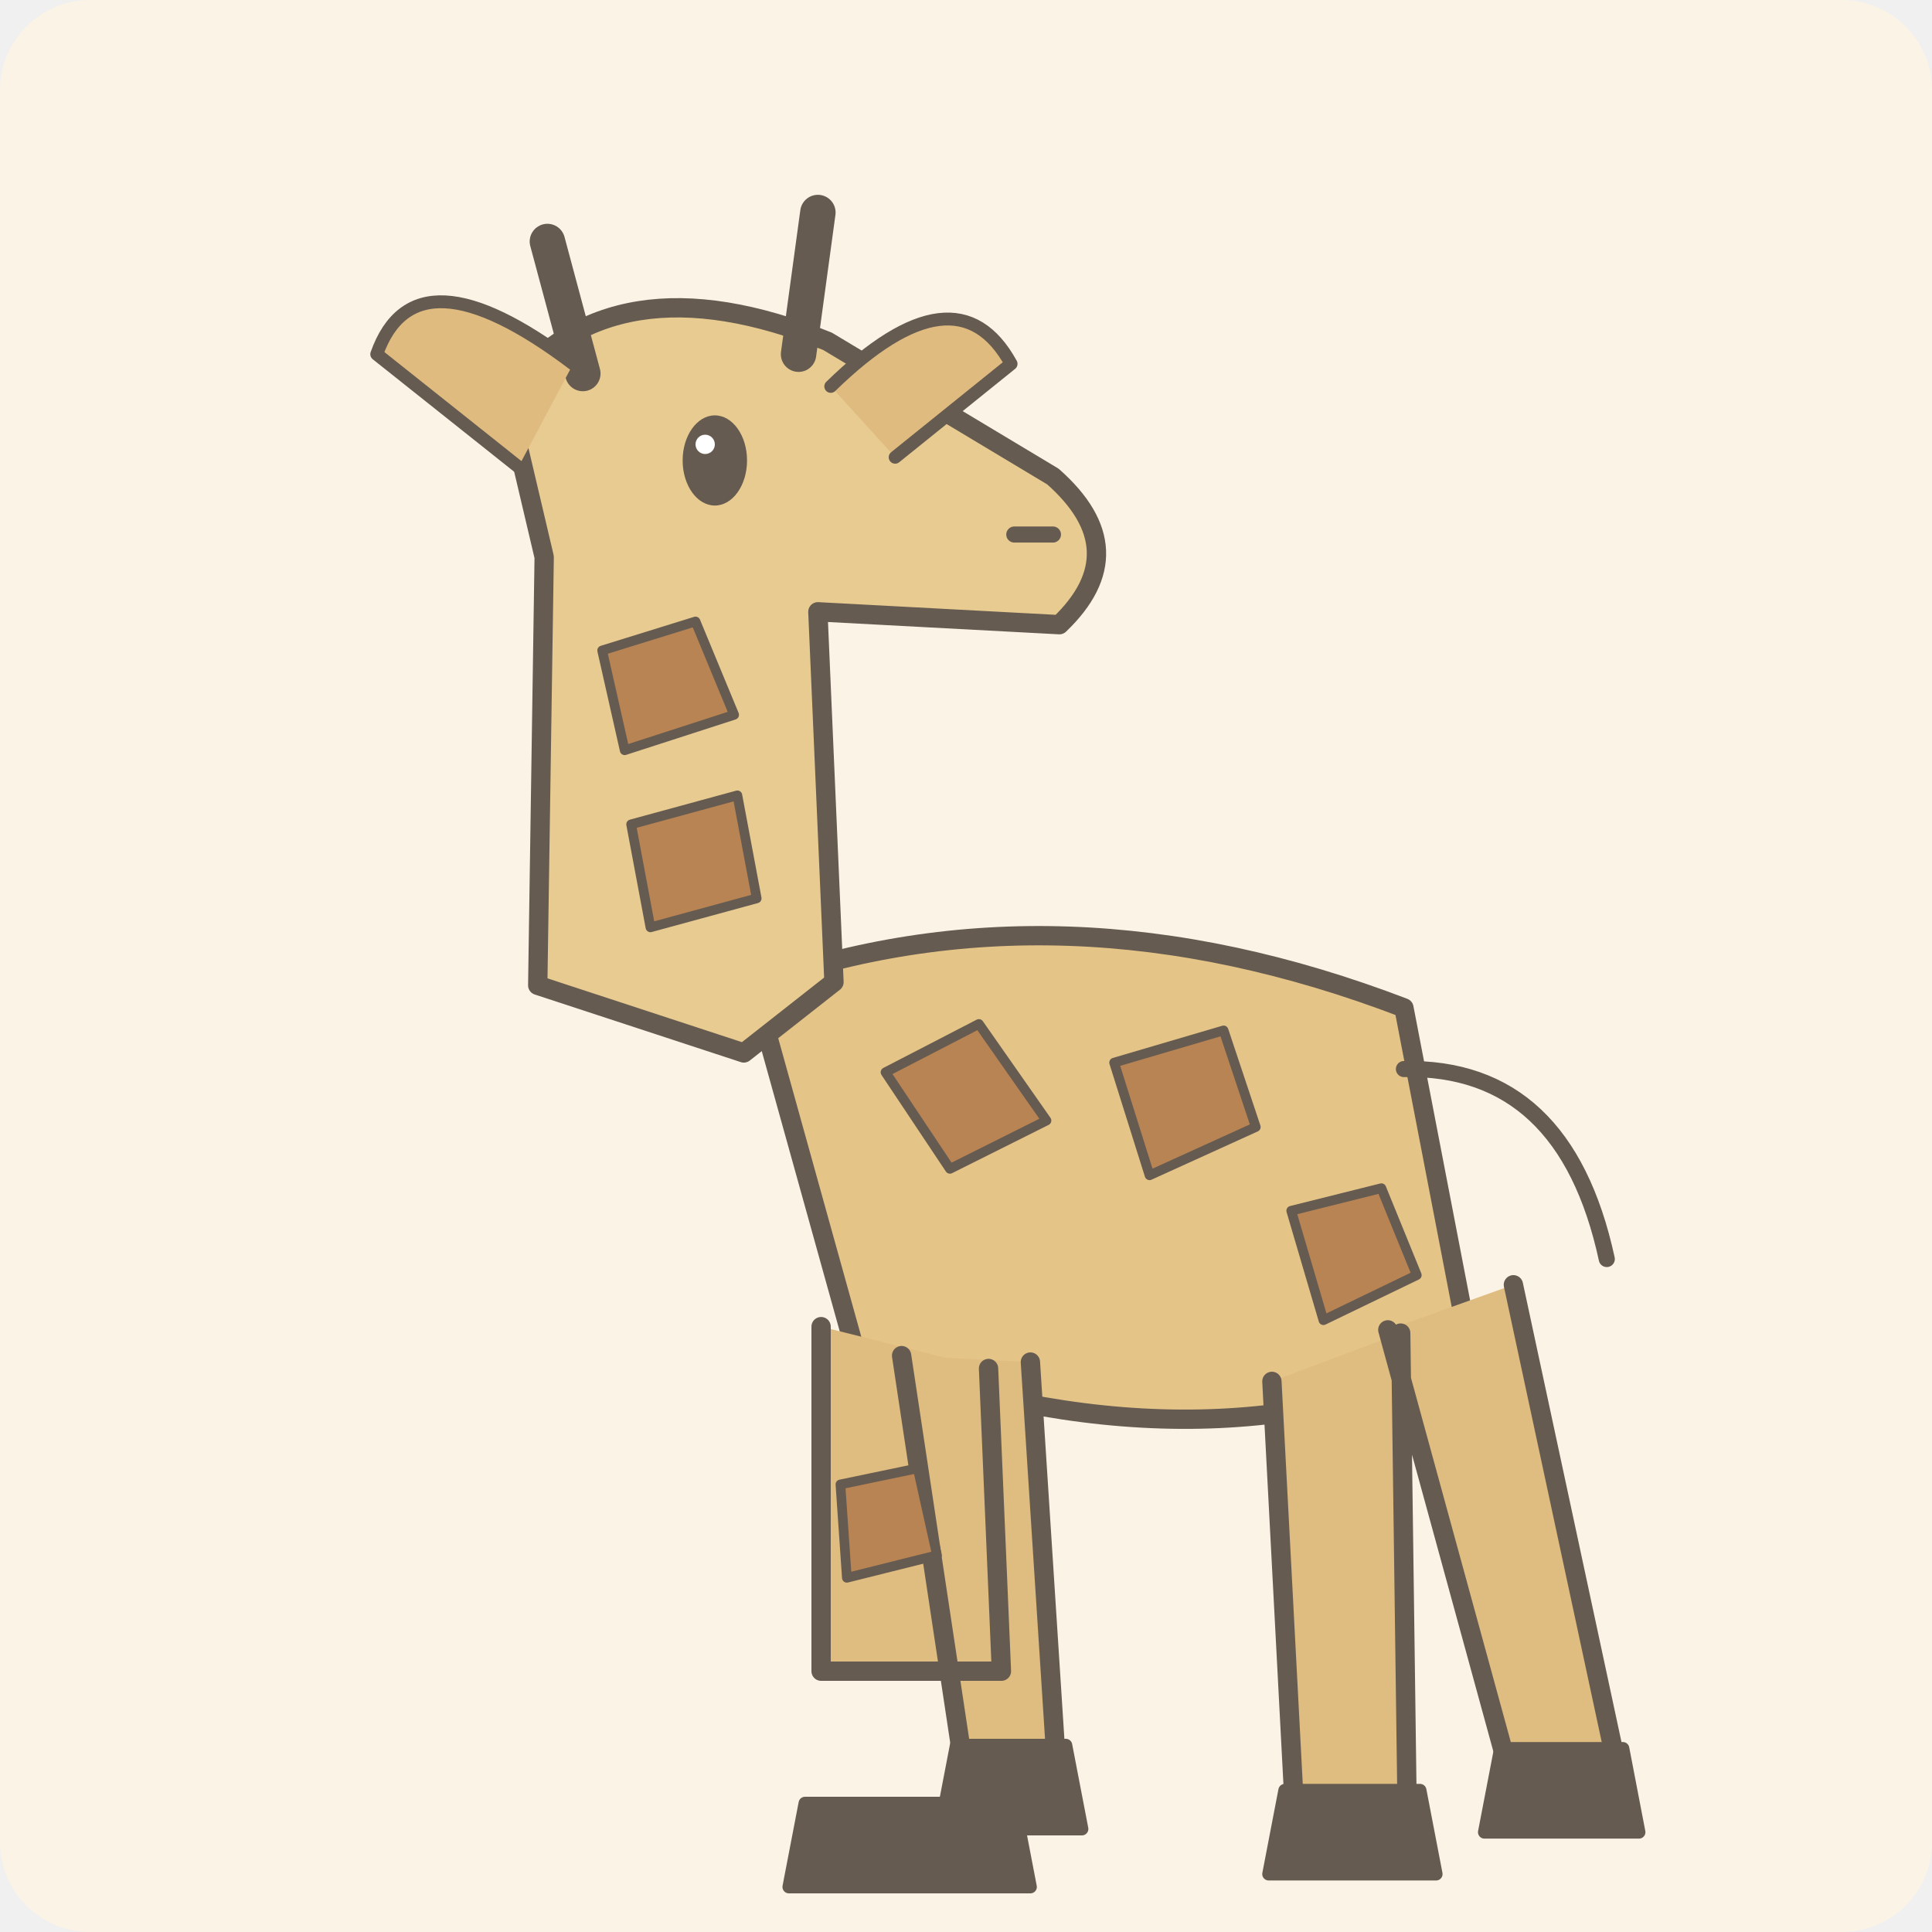
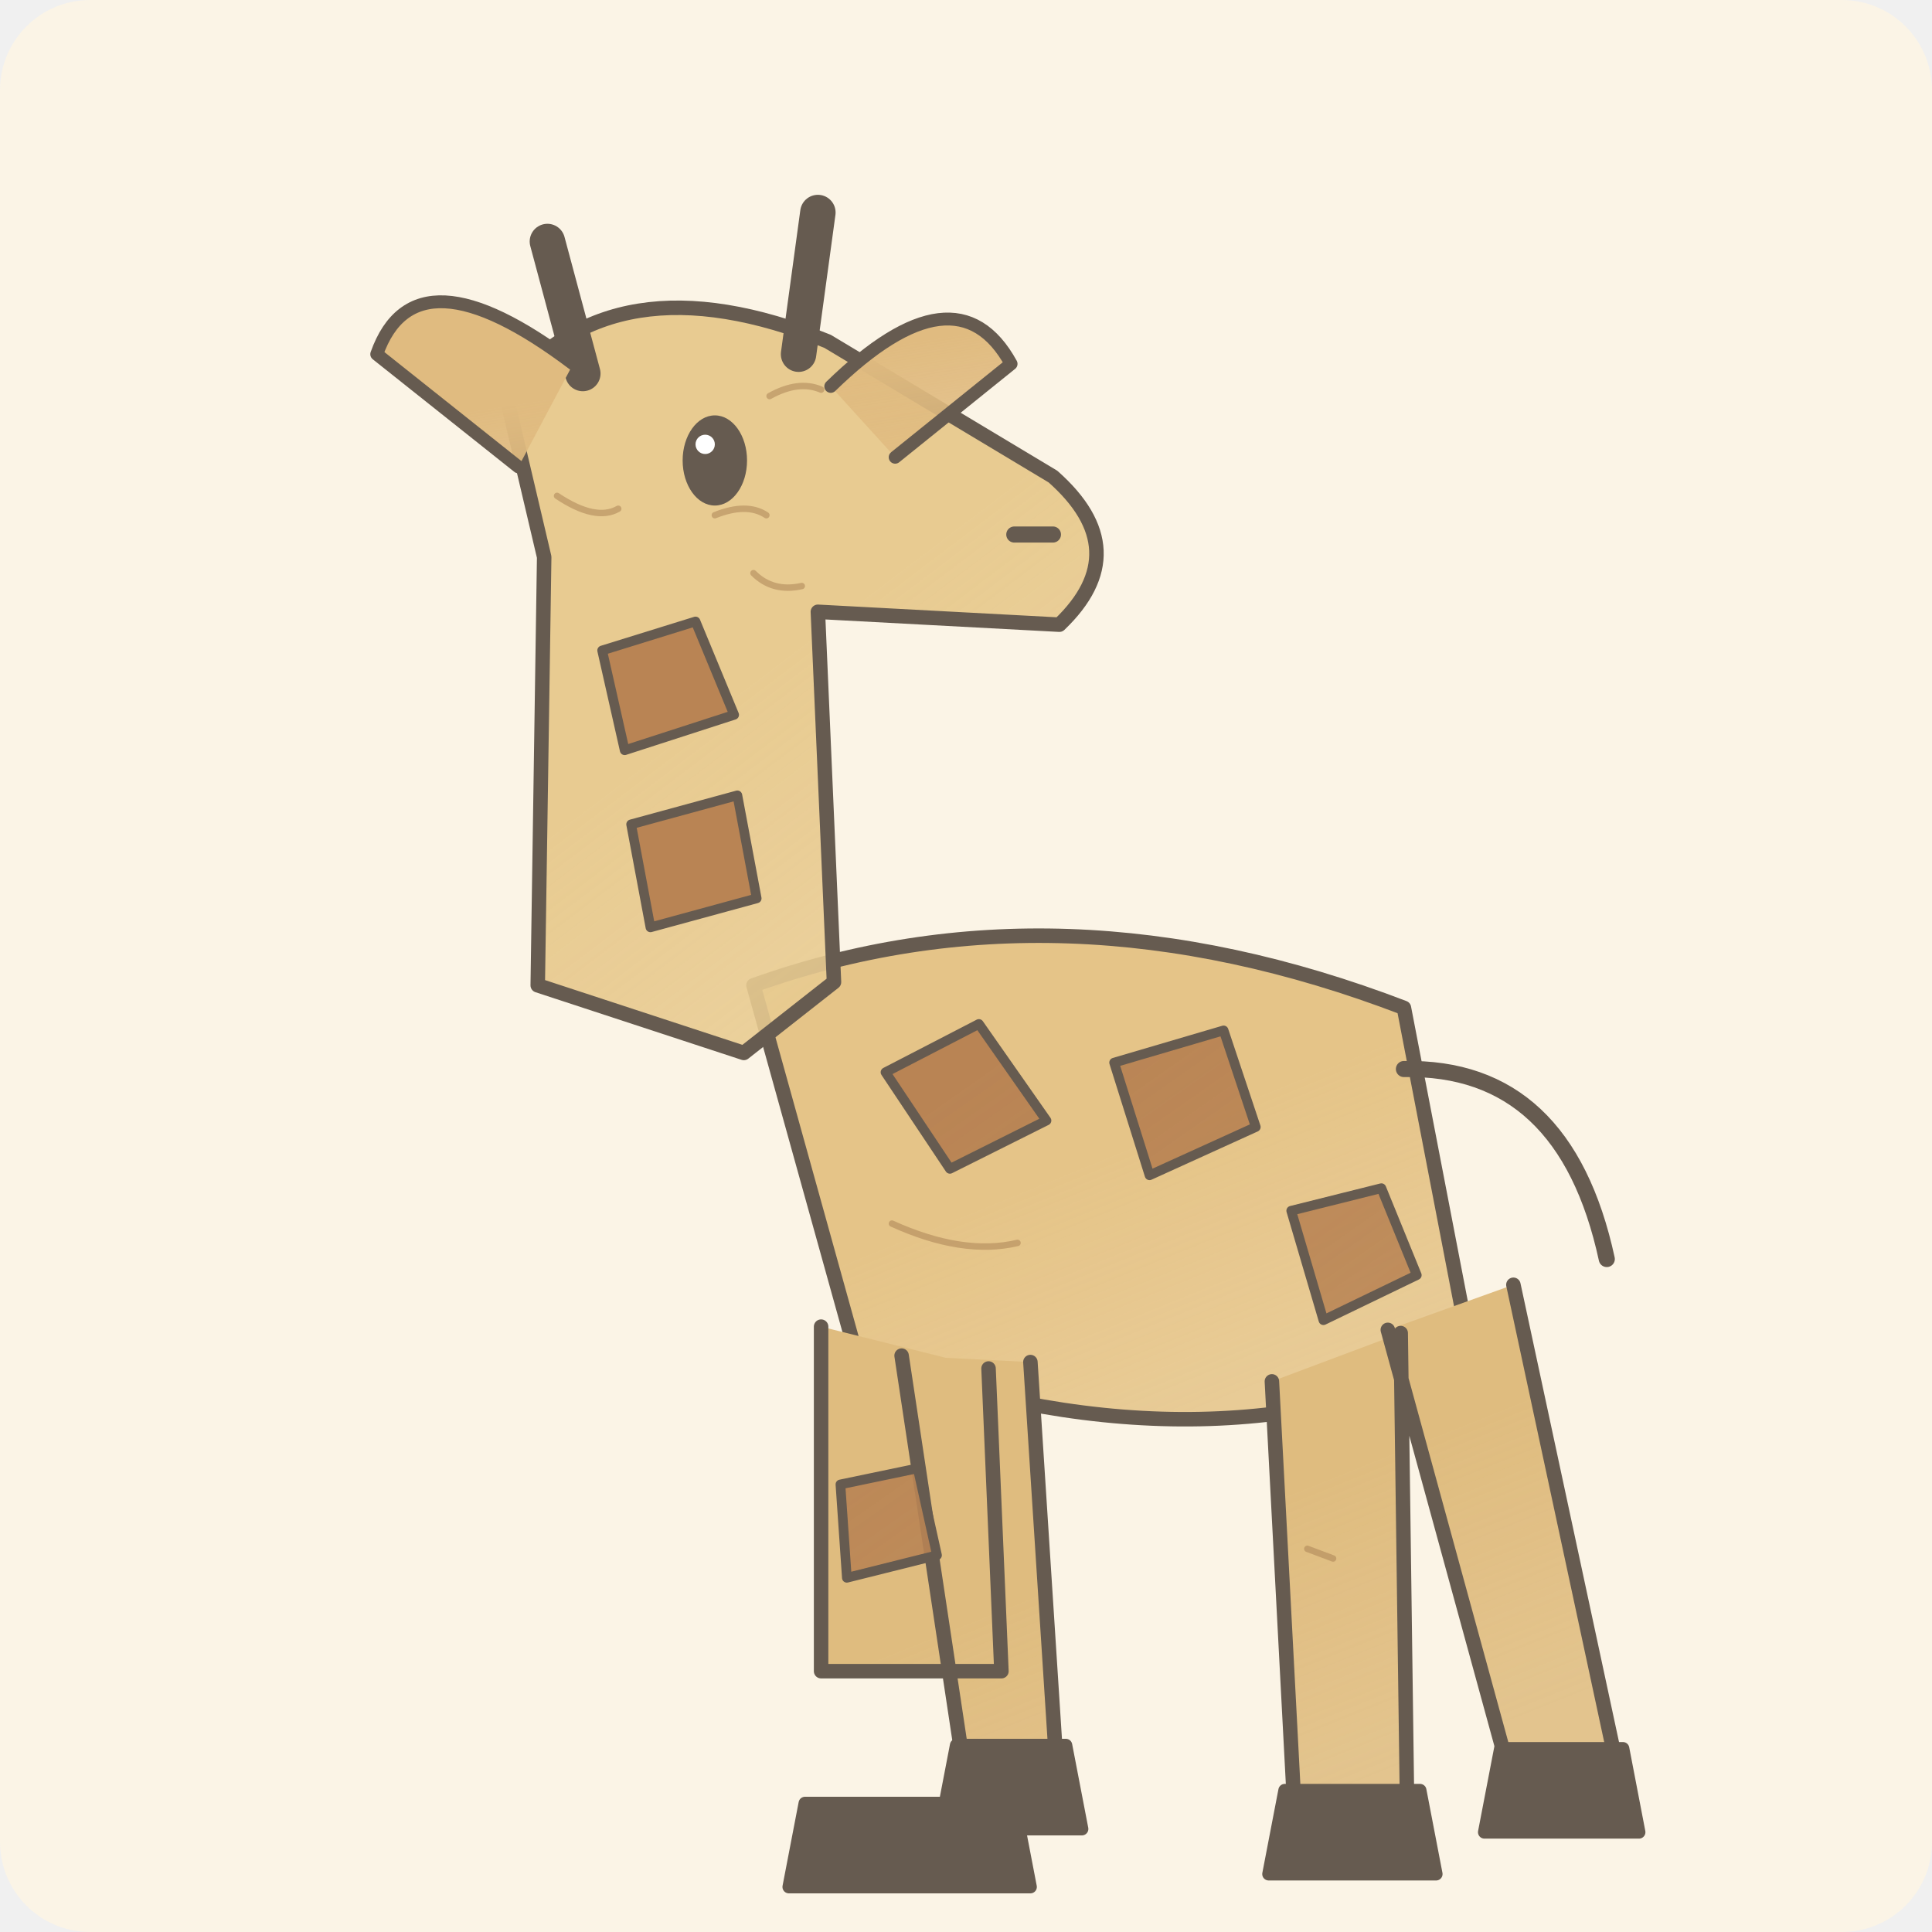
<svg xmlns="http://www.w3.org/2000/svg" viewBox="0 0 600 600" data-full-animal="giraffe" data-illustration="incomplete">
  <rect width="600" height="600" rx="28" fill="#fbf4e6" />
-   <path d="M234 306Q329 272 436 313L457 422Q372 460 266 421Z" fill="#e5c488" stroke="#665b50" stroke-width="6" stroke-linecap="round" stroke-linejoin="round" />
-   <path d="M255 412L255 519L311 519L307 425M395 429L402 562L437 562L435 414M431 413L468 548L502 548L470 399M280 421L299 547L328 547L320 423" fill="#dfbc7f" stroke="#665b50" stroke-width="6" stroke-linecap="round" stroke-linejoin="round" />
+   <defs>
+     <linearGradient id="coat-e5c488" x1="0" x2=".6" y1="0" y2="1">
+       <stop stop-color="#e5c488" />
+       <stop offset=".55" stop-color="#e5c488" />
+       <stop offset="1" stop-color="#e5c488" stop-opacity=".85" />
+     </linearGradient>
+     <linearGradient id="coat-dfbc7f" x1="0" x2=".6" y1="0" y2="1">
+       <stop stop-color="#dfbc7f" />
+       <stop offset=".55" stop-color="#dfbc7f" />
+       <stop offset="1" stop-color="#dfbc7f" stop-opacity=".85" />
+     </linearGradient>
+     <linearGradient id="coat-e8cb91" x1="0" x2=".6" y1="0" y2="1">
+       <stop stop-color="#e8cb91" />
+       <stop offset=".55" stop-color="#e8cb91" />
+       <stop offset="1" stop-color="#e8cb91" stop-opacity=".85" />
+     </linearGradient>
+     <linearGradient id="coat-e0bb80" x1="0" x2=".6" y1="0" y2="1">
+       <stop stop-color="#e0bb80" />
+       <stop offset=".55" stop-color="#e0bb80" />
+       <stop offset="1" stop-color="#e0bb80" stop-opacity=".85" />
+     </linearGradient>
+     <linearGradient id="coat-b98454" x1="0" x2=".6" y1="0" y2="1">
+       <stop stop-color="#b98454" />
+       <stop offset=".55" stop-color="#b98454" />
+       <stop offset="1" stop-color="#b98454" stop-opacity=".85" />
+     </linearGradient>
+     <mask id="detail-mask">
+       <rect width="600" height="600" fill="white" />
+       <rect x="320" y="165" width="105" height="95" fill="black" />
+     </mask>
+   </defs>
+   <path d="M234 306Q329 272 436 313L457 422Q372 460 266 421Z" fill="url(#coat-e5c488)" stroke="#665b50" stroke-width="4.5" stroke-linecap="round" stroke-linejoin="round" />
+   <path d="M255 412L255 519L311 519L307 425M395 429L402 562L437 562L435 414M431 413L468 548L502 548L470 399M280 421L299 547L328 547L320 423" fill="url(#coat-dfbc7f)" stroke="#665b50" stroke-width="4.5" stroke-linecap="round" stroke-linejoin="round" />
  <path d="M399 556l-5 26h52l-5 -26Z" fill="#665b50" stroke="#665b50" stroke-width="4" stroke-linecap="round" stroke-linejoin="round" />
  <path d="M466 543l-5 26h48l-5 -26Z" fill="#665b50" stroke="#665b50" stroke-width="4" stroke-linecap="round" stroke-linejoin="round" />
  <path d="M297 542l-5 26h44l-5 -26Z" fill="#665b50" stroke="#665b50" stroke-width="4" stroke-linecap="round" stroke-linejoin="round" />
-   <path d="M231 327L167 306L169 173L157 122Q190 79 257 106L327 148Q353 171 329 194L254 190L259 305Z" fill="#e8cb91" stroke="#665b50" stroke-width="6" stroke-linecap="round" stroke-linejoin="round" />
+   <path d="M231 327L167 306L169 173L157 122Q190 79 257 106L327 148Q353 171 329 194L254 190L259 305Z" fill="url(#coat-e8cb91)" stroke="#665b50" stroke-width="4.5" stroke-linecap="round" stroke-linejoin="round" />
  <path d="M181 116L170 75M248 110L254 66" fill="none" stroke="#665b50" stroke-width="11" stroke-linecap="round" stroke-linejoin="round" />
-   <path d="M178 113Q129 76 117 110L161 145M258 120Q297 82 314 113L278 142" fill="#e0bb80" stroke="#665b50" stroke-width="4" stroke-linecap="round" stroke-linejoin="round" />
+   <path d="M178 113Q129 76 117 110L161 145M258 120Q297 82 314 113L278 142" fill="url(#coat-e0bb80)" stroke="#665b50" stroke-width="4" stroke-linecap="round" stroke-linejoin="round" />
  <ellipse cx="222" cy="143" rx="10" ry="14" fill="#665b50" />
  <circle cx="219" cy="138" r="3" fill="white" />
  <path d="M315 166L327 166M436 332Q486 331 499 391" fill="none" stroke="#665b50" stroke-width="5" stroke-linecap="round" stroke-linejoin="round" />
-   <path d="M187 202L216 193L228 222L194 233ZM196 256L229 247L235 279L202 288ZM275 333L304 318L325 348L295 363ZM346 330L380 320L390 350L357 365ZM401 376L429 369L440 396L411 410ZM261 461L285 456L291 483L263 490Z" fill="#b98454" stroke="#665b50" stroke-width="3" stroke-linecap="round" stroke-linejoin="round" />
+   <path d="M187 202L216 193L228 222L194 233ZM196 256L229 247L235 279L202 288ZM275 333L304 318L325 348L295 363ZM346 330L380 320L390 350L357 365ZM401 376L429 369L440 396L411 410ZM261 461L285 456L291 483L263 490Z" fill="url(#coat-b98454)" stroke="#665b50" stroke-width="3" stroke-linecap="round" stroke-linejoin="round" />
  <path d="M250 560l-5 26h75l-5 -26Z" fill="#665b50" stroke="#665b50" stroke-width="4" stroke-linecap="round" stroke-linejoin="round" />
+   <g mask="url(#detail-mask)" data-coat-details="giraffe">
+     <path d="M173 154q12 8 19 4M239 123q9 -5 16 -2M222 160q10 -4 16 0M234 178q6 6 15 4M277 380q22 10 39 6M406 481l8 3" fill="none" stroke="#ac8355" stroke-width="2" stroke-linecap="round" opacity=".55" />
+   </g>
</svg>
